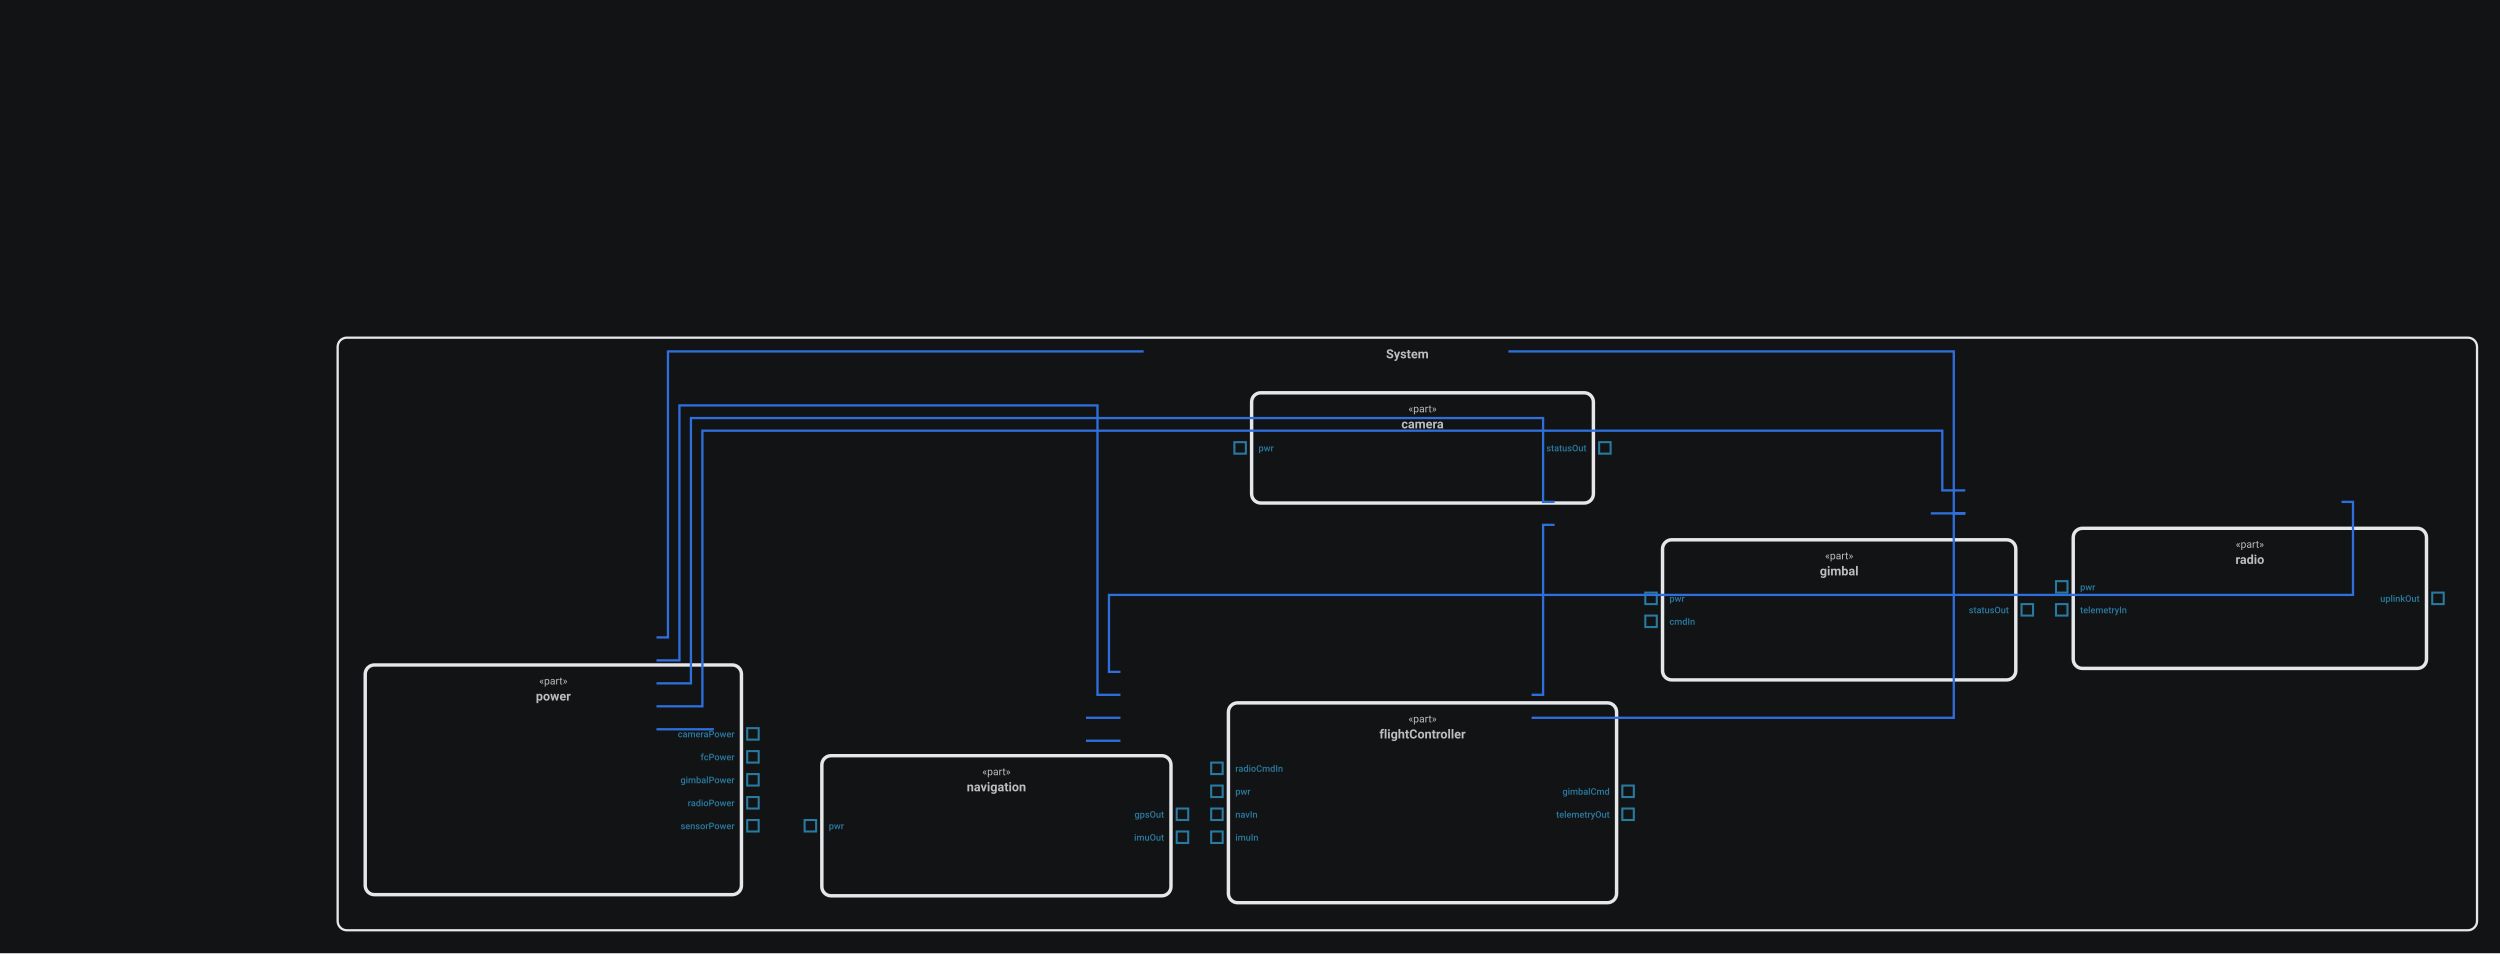
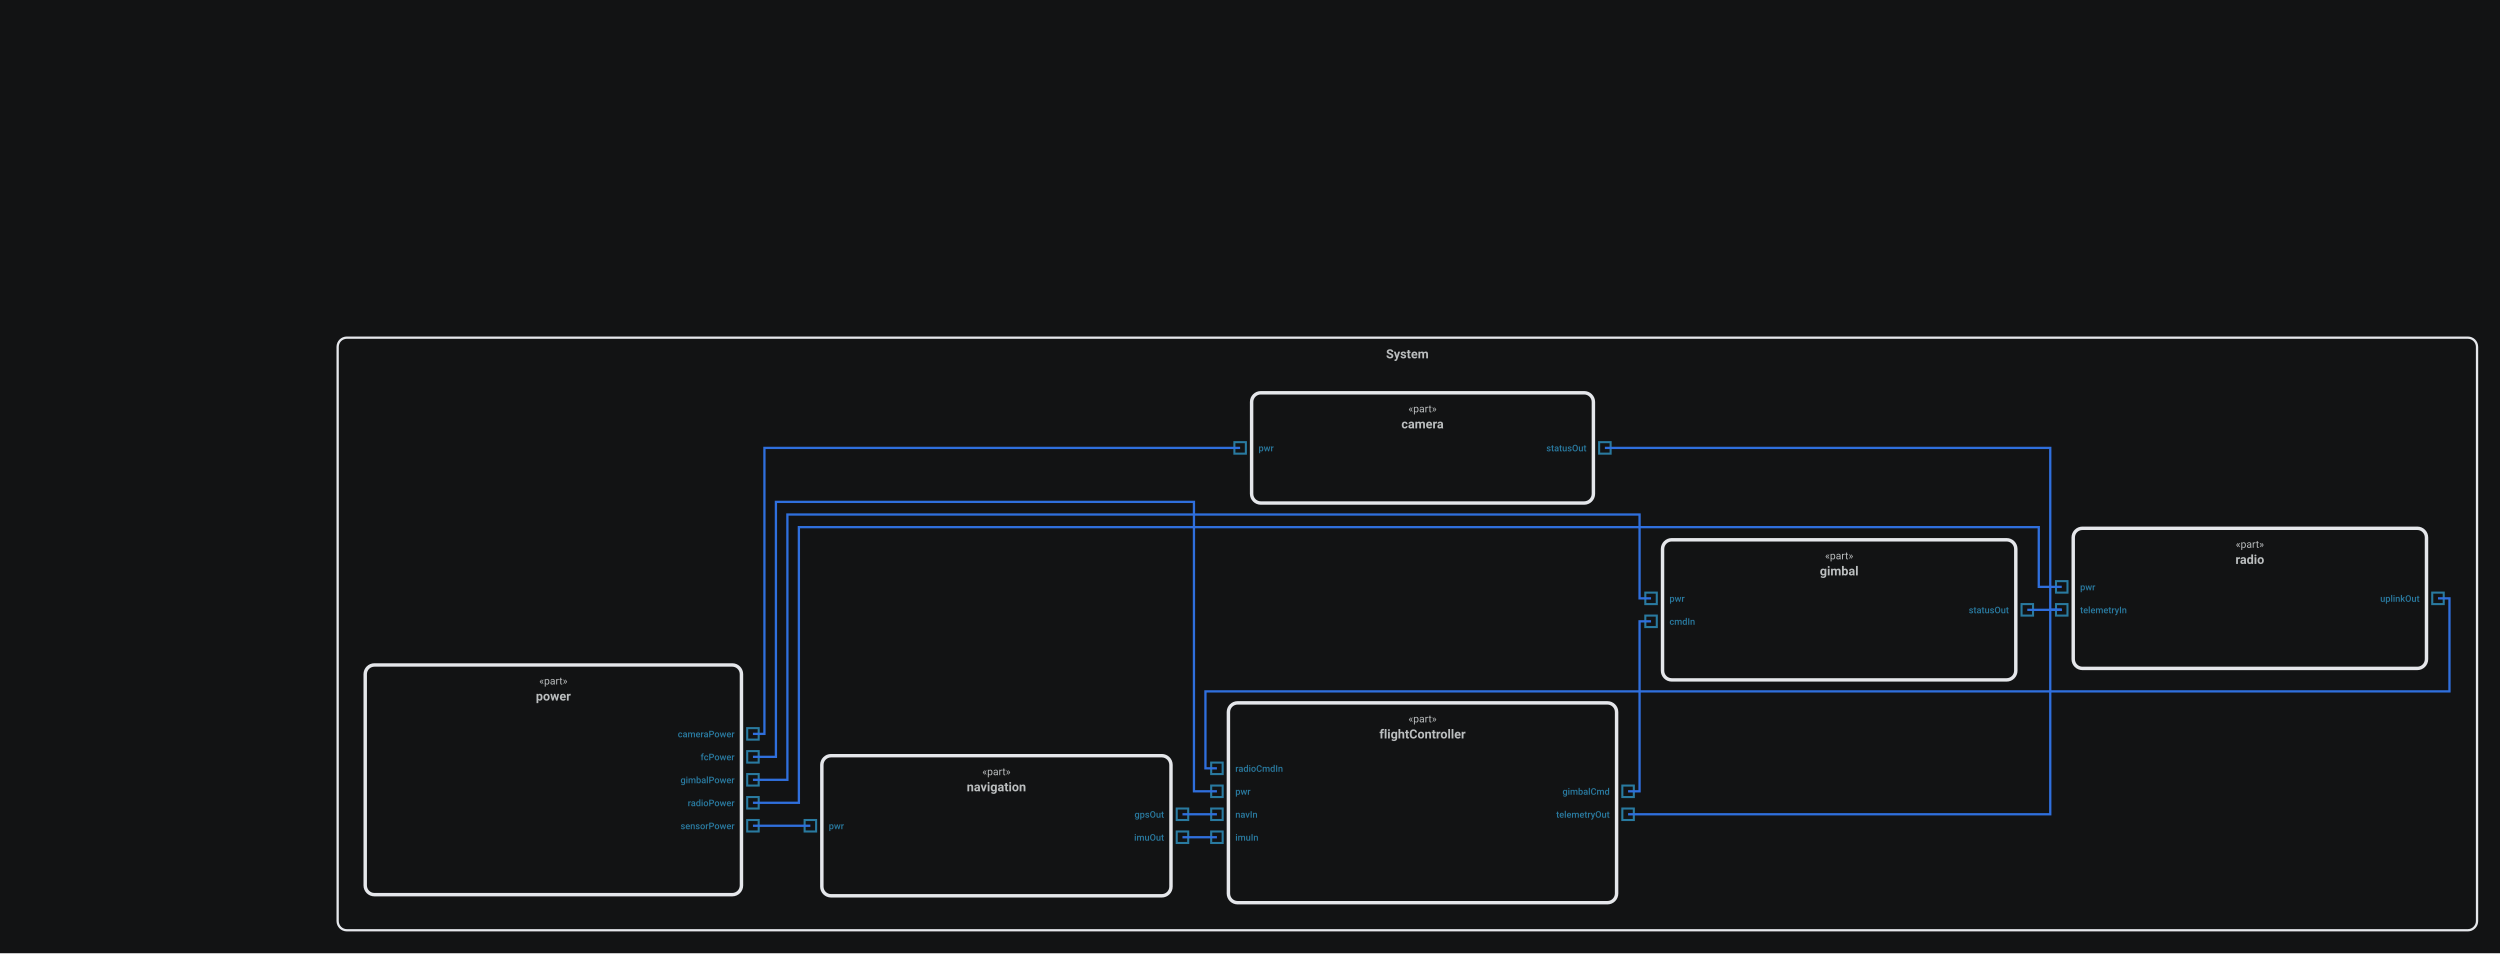
<svg xmlns="http://www.w3.org/2000/svg" width="2176.8" height="830" viewBox="0 0 2176.8 830">
  <rect x="0" y="0" width="2176.8" height="830" fill="rgb(18, 19, 20)" />
  <g>
    <g class="ibd-parts">
      <g transform="translate(294,294)" class="ibd-part definition-node ibd-container" data-element-name="System" data-bounds="294,294,1862.7999999999997,516" style="cursor: pointer;">
        <rect width="1862.8" height="516" rx="8" class="graph-node-background" data-original-stroke="#E5E7EB" data-original-width="2px" style="fill: rgb(18, 19, 20); stroke: rgb(229, 231, 235); stroke-width: 2px; stroke-dasharray: none;" />
        <rect width="1862.8" height="28" rx="6" y="0" style="fill: rgba(0, 0, 0, 0);stroke-width: 1px; " />
        <text x="931.4" y="18" text-anchor="middle" style="font-size: 11px; font-weight: bold; fill: rgb(187, 190, 191); font-family: &quot;Segoe WPC&quot;, &quot;Segoe UI&quot;, sans-serif, -apple-system, BlinkMacSystemFont, &quot;Segoe UI&quot;, Roboto, Oxygen, Ubuntu, Cantarell, sans-serif;">System</text>
      </g>
      <g transform="translate(1069.6,612)" class="ibd-part usage-node" data-element-name="flightController" data-bounds="1069.6,612,338,174" style="cursor: pointer;">
        <rect width="338" height="174" rx="8" data-original-stroke="#E5E7EB" data-original-width="3px" style="fill: rgb(18, 19, 20); stroke: rgb(229, 231, 235); stroke-width: 3px; stroke-dasharray: none;" />
        <rect y="0" width="338" height="33" style="fill: rgba(0, 0, 0, 0);stroke-width: 1px; " />
        <text x="169" y="17" text-anchor="middle" style="font-size: 9px; fill: rgb(187, 190, 191); font-family: &quot;Segoe WPC&quot;, &quot;Segoe UI&quot;, sans-serif, -apple-system, BlinkMacSystemFont, &quot;Segoe UI&quot;, Roboto, Oxygen, Ubuntu, Cantarell, sans-serif; font-weight: 400;">«part»</text>
        <text class="node-name-text" x="169" y="31" text-anchor="middle" style="font-size: 11px; font-weight: bold; fill: rgb(187, 190, 191); font-family: &quot;Segoe WPC&quot;, &quot;Segoe UI&quot;, sans-serif, -apple-system, BlinkMacSystemFont, &quot;Segoe UI&quot;, Roboto, Oxygen, Ubuntu, Cantarell, sans-serif;">flightController</text>
        <rect class="port-icon" x="-15" y="112" width="10" height="10" style="fill: none; stroke: rgb(41, 122, 160); stroke-width: 1.8px;" />
        <text x="6" y="120" text-anchor="start" style="font-size: 8px; font-weight: 500; fill: rgb(41, 122, 160); font-family: &quot;Segoe WPC&quot;, &quot;Segoe UI&quot;, sans-serif, -apple-system, BlinkMacSystemFont, &quot;Segoe UI&quot;, Roboto, Oxygen, Ubuntu, Cantarell, sans-serif;">imuIn</text>
        <rect class="port-icon" x="-15" y="92" width="10" height="10" style="fill: none; stroke: rgb(41, 122, 160); stroke-width: 1.8px;" />
        <text x="6" y="100" text-anchor="start" style="font-size: 8px; font-weight: 500; fill: rgb(41, 122, 160); font-family: &quot;Segoe WPC&quot;, &quot;Segoe UI&quot;, sans-serif, -apple-system, BlinkMacSystemFont, &quot;Segoe UI&quot;, Roboto, Oxygen, Ubuntu, Cantarell, sans-serif;">navIn</text>
        <rect class="port-icon" x="-15" y="72" width="10" height="10" style="fill: none; stroke: rgb(41, 122, 160); stroke-width: 1.8px;" />
        <text x="6" y="80" text-anchor="start" style="font-size: 8px; font-weight: 500; fill: rgb(41, 122, 160); font-family: &quot;Segoe WPC&quot;, &quot;Segoe UI&quot;, sans-serif, -apple-system, BlinkMacSystemFont, &quot;Segoe UI&quot;, Roboto, Oxygen, Ubuntu, Cantarell, sans-serif;">pwr</text>
        <rect class="port-icon" x="-15" y="52" width="10" height="10" style="fill: none; stroke: rgb(41, 122, 160); stroke-width: 1.8px;" />
        <text x="6" y="60" text-anchor="start" style="font-size: 8px; font-weight: 500; fill: rgb(41, 122, 160); font-family: &quot;Segoe WPC&quot;, &quot;Segoe UI&quot;, sans-serif, -apple-system, BlinkMacSystemFont, &quot;Segoe UI&quot;, Roboto, Oxygen, Ubuntu, Cantarell, sans-serif;">radioCmdIn</text>
        <rect class="port-icon" x="343" y="72" width="10" height="10" style="fill: none; stroke: rgb(41, 122, 160); stroke-width: 1.8px;" />
        <text x="332" y="80" text-anchor="end" style="font-size: 8px; font-weight: 500; fill: rgb(41, 122, 160); font-family: &quot;Segoe WPC&quot;, &quot;Segoe UI&quot;, sans-serif, -apple-system, BlinkMacSystemFont, &quot;Segoe UI&quot;, Roboto, Oxygen, Ubuntu, Cantarell, sans-serif;">gimbalCmd</text>
        <rect class="port-icon" x="343" y="92" width="10" height="10" style="fill: none; stroke: rgb(41, 122, 160); stroke-width: 1.8px;" />
        <text x="332" y="100" text-anchor="end" style="font-size: 8px; font-weight: 500; fill: rgb(41, 122, 160); font-family: &quot;Segoe WPC&quot;, &quot;Segoe UI&quot;, sans-serif, -apple-system, BlinkMacSystemFont, &quot;Segoe UI&quot;, Roboto, Oxygen, Ubuntu, Cantarell, sans-serif;">telemetryOut</text>
      </g>
      <g transform="translate(318,579)" class="ibd-part usage-node" data-element-name="power" data-bounds="318,579,327.6,200" style="cursor: pointer;">
        <rect width="327.6" height="200" rx="8" data-original-stroke="#E5E7EB" data-original-width="3px" style="fill: rgb(18, 19, 20); stroke: rgb(229, 231, 235); stroke-width: 3px; stroke-dasharray: none;" />
        <rect y="0" width="327.6" height="33" style="fill: rgba(0, 0, 0, 0);stroke-width: 1px; " />
        <text x="163.8" y="17" text-anchor="middle" style="font-size: 9px; fill: rgb(187, 190, 191); font-family: &quot;Segoe WPC&quot;, &quot;Segoe UI&quot;, sans-serif, -apple-system, BlinkMacSystemFont, &quot;Segoe UI&quot;, Roboto, Oxygen, Ubuntu, Cantarell, sans-serif; font-weight: 400;">«part»</text>
        <text class="node-name-text" x="163.8" y="31" text-anchor="middle" style="font-size: 11px; font-weight: bold; fill: rgb(187, 190, 191); font-family: &quot;Segoe WPC&quot;, &quot;Segoe UI&quot;, sans-serif, -apple-system, BlinkMacSystemFont, &quot;Segoe UI&quot;, Roboto, Oxygen, Ubuntu, Cantarell, sans-serif;">power</text>
        <rect class="port-icon" x="332.6" y="55" width="10" height="10" style="fill: none; stroke: rgb(41, 122, 160); stroke-width: 1.8px;" />
        <text x="321.6" y="63" text-anchor="end" style="font-size: 8px; font-weight: 500; fill: rgb(41, 122, 160); font-family: &quot;Segoe WPC&quot;, &quot;Segoe UI&quot;, sans-serif, -apple-system, BlinkMacSystemFont, &quot;Segoe UI&quot;, Roboto, Oxygen, Ubuntu, Cantarell, sans-serif;">cameraPower</text>
        <rect class="port-icon" x="332.6" y="75" width="10" height="10" style="fill: none; stroke: rgb(41, 122, 160); stroke-width: 1.8px;" />
        <text x="321.6" y="83" text-anchor="end" style="font-size: 8px; font-weight: 500; fill: rgb(41, 122, 160); font-family: &quot;Segoe WPC&quot;, &quot;Segoe UI&quot;, sans-serif, -apple-system, BlinkMacSystemFont, &quot;Segoe UI&quot;, Roboto, Oxygen, Ubuntu, Cantarell, sans-serif;">fcPower</text>
        <rect class="port-icon" x="332.6" y="95" width="10" height="10" style="fill: none; stroke: rgb(41, 122, 160); stroke-width: 1.8px;" />
        <text x="321.6" y="103" text-anchor="end" style="font-size: 8px; font-weight: 500; fill: rgb(41, 122, 160); font-family: &quot;Segoe WPC&quot;, &quot;Segoe UI&quot;, sans-serif, -apple-system, BlinkMacSystemFont, &quot;Segoe UI&quot;, Roboto, Oxygen, Ubuntu, Cantarell, sans-serif;">gimbalPower</text>
        <rect class="port-icon" x="332.6" y="115" width="10" height="10" style="fill: none; stroke: rgb(41, 122, 160); stroke-width: 1.8px;" />
        <text x="321.6" y="123" text-anchor="end" style="font-size: 8px; font-weight: 500; fill: rgb(41, 122, 160); font-family: &quot;Segoe WPC&quot;, &quot;Segoe UI&quot;, sans-serif, -apple-system, BlinkMacSystemFont, &quot;Segoe UI&quot;, Roboto, Oxygen, Ubuntu, Cantarell, sans-serif;">radioPower</text>
        <rect class="port-icon" x="332.6" y="135" width="10" height="10" style="fill: none; stroke: rgb(41, 122, 160); stroke-width: 1.8px;" />
        <text x="321.6" y="143" text-anchor="end" style="font-size: 8px; font-weight: 500; fill: rgb(41, 122, 160); font-family: &quot;Segoe WPC&quot;, &quot;Segoe UI&quot;, sans-serif, -apple-system, BlinkMacSystemFont, &quot;Segoe UI&quot;, Roboto, Oxygen, Ubuntu, Cantarell, sans-serif;">sensorPower</text>
      </g>
      <g transform="translate(1447.6,470)" class="ibd-part usage-node" data-element-name="gimbal" data-bounds="1447.6,470,307.6,122" style="cursor: pointer;">
        <rect width="307.6" height="122" rx="8" data-original-stroke="#E5E7EB" data-original-width="3px" style="fill: rgb(18, 19, 20); stroke: rgb(229, 231, 235); stroke-width: 3px; stroke-dasharray: none;" />
        <rect y="0" width="307.6" height="33" style="fill: rgba(0, 0, 0, 0);stroke-width: 1px; " />
        <text x="153.8" y="17" text-anchor="middle" style="font-size: 9px; fill: rgb(187, 190, 191); font-family: &quot;Segoe WPC&quot;, &quot;Segoe UI&quot;, sans-serif, -apple-system, BlinkMacSystemFont, &quot;Segoe UI&quot;, Roboto, Oxygen, Ubuntu, Cantarell, sans-serif; font-weight: 400;">«part»</text>
        <text class="node-name-text" x="153.8" y="31" text-anchor="middle" style="font-size: 11px; font-weight: bold; fill: rgb(187, 190, 191); font-family: &quot;Segoe WPC&quot;, &quot;Segoe UI&quot;, sans-serif, -apple-system, BlinkMacSystemFont, &quot;Segoe UI&quot;, Roboto, Oxygen, Ubuntu, Cantarell, sans-serif;">gimbal</text>
        <rect class="port-icon" x="-15" y="66" width="10" height="10" style="fill: none; stroke: rgb(41, 122, 160); stroke-width: 1.8px;" />
        <text x="6" y="74" text-anchor="start" style="font-size: 8px; font-weight: 500; fill: rgb(41, 122, 160); font-family: &quot;Segoe WPC&quot;, &quot;Segoe UI&quot;, sans-serif, -apple-system, BlinkMacSystemFont, &quot;Segoe UI&quot;, Roboto, Oxygen, Ubuntu, Cantarell, sans-serif;">cmdIn</text>
        <rect class="port-icon" x="-15" y="46" width="10" height="10" style="fill: none; stroke: rgb(41, 122, 160); stroke-width: 1.8px;" />
        <text x="6" y="54" text-anchor="start" style="font-size: 8px; font-weight: 500; fill: rgb(41, 122, 160); font-family: &quot;Segoe WPC&quot;, &quot;Segoe UI&quot;, sans-serif, -apple-system, BlinkMacSystemFont, &quot;Segoe UI&quot;, Roboto, Oxygen, Ubuntu, Cantarell, sans-serif;">pwr</text>
        <rect class="port-icon" x="312.6" y="56" width="10" height="10" style="fill: none; stroke: rgb(41, 122, 160); stroke-width: 1.8px;" />
        <text x="301.6" y="64" text-anchor="end" style="font-size: 8px; font-weight: 500; fill: rgb(41, 122, 160); font-family: &quot;Segoe WPC&quot;, &quot;Segoe UI&quot;, sans-serif, -apple-system, BlinkMacSystemFont, &quot;Segoe UI&quot;, Roboto, Oxygen, Ubuntu, Cantarell, sans-serif;">statusOut</text>
      </g>
      <g transform="translate(1805.2,460)" class="ibd-part usage-node" data-element-name="radio" data-bounds="1805.1999999999998,460,307.6,122" style="cursor: pointer;">
        <rect width="307.6" height="122" rx="8" data-original-stroke="#E5E7EB" data-original-width="3px" style="fill: rgb(18, 19, 20); stroke: rgb(229, 231, 235); stroke-width: 3px; stroke-dasharray: none;" />
        <rect y="0" width="307.6" height="33" style="fill: rgba(0, 0, 0, 0);stroke-width: 1px; " />
        <text x="153.8" y="17" text-anchor="middle" style="font-size: 9px; fill: rgb(187, 190, 191); font-family: &quot;Segoe WPC&quot;, &quot;Segoe UI&quot;, sans-serif, -apple-system, BlinkMacSystemFont, &quot;Segoe UI&quot;, Roboto, Oxygen, Ubuntu, Cantarell, sans-serif; font-weight: 400;">«part»</text>
        <text class="node-name-text" x="153.8" y="31" text-anchor="middle" style="font-size: 11px; font-weight: bold; fill: rgb(187, 190, 191); font-family: &quot;Segoe WPC&quot;, &quot;Segoe UI&quot;, sans-serif, -apple-system, BlinkMacSystemFont, &quot;Segoe UI&quot;, Roboto, Oxygen, Ubuntu, Cantarell, sans-serif;">radio</text>
        <rect class="port-icon" x="-15" y="66" width="10" height="10" style="fill: none; stroke: rgb(41, 122, 160); stroke-width: 1.8px;" />
        <text x="6" y="74" text-anchor="start" style="font-size: 8px; font-weight: 500; fill: rgb(41, 122, 160); font-family: &quot;Segoe WPC&quot;, &quot;Segoe UI&quot;, sans-serif, -apple-system, BlinkMacSystemFont, &quot;Segoe UI&quot;, Roboto, Oxygen, Ubuntu, Cantarell, sans-serif;">telemetryIn</text>
        <rect class="port-icon" x="-15" y="46" width="10" height="10" style="fill: none; stroke: rgb(41, 122, 160); stroke-width: 1.8px;" />
        <text x="6" y="54" text-anchor="start" style="font-size: 8px; font-weight: 500; fill: rgb(41, 122, 160); font-family: &quot;Segoe WPC&quot;, &quot;Segoe UI&quot;, sans-serif, -apple-system, BlinkMacSystemFont, &quot;Segoe UI&quot;, Roboto, Oxygen, Ubuntu, Cantarell, sans-serif;">pwr</text>
        <rect class="port-icon" x="312.6" y="56" width="10" height="10" style="fill: none; stroke: rgb(41, 122, 160); stroke-width: 1.8px;" />
        <text x="301.6" y="64" text-anchor="end" style="font-size: 8px; font-weight: 500; fill: rgb(41, 122, 160); font-family: &quot;Segoe WPC&quot;, &quot;Segoe UI&quot;, sans-serif, -apple-system, BlinkMacSystemFont, &quot;Segoe UI&quot;, Roboto, Oxygen, Ubuntu, Cantarell, sans-serif;">uplinkOut</text>
      </g>
      <g transform="translate(715.6,658)" class="ibd-part usage-node" data-element-name="navigation" data-bounds="715.6,658,304,122" style="cursor: pointer;">
        <rect width="304" height="122" rx="8" data-original-stroke="#E5E7EB" data-original-width="3px" style="fill: rgb(18, 19, 20); stroke: rgb(229, 231, 235); stroke-width: 3px; stroke-dasharray: none;" />
        <rect y="0" width="304" height="33" style="fill: rgba(0, 0, 0, 0);stroke-width: 1px; " />
        <text x="152" y="17" text-anchor="middle" style="font-size: 9px; fill: rgb(187, 190, 191); font-family: &quot;Segoe WPC&quot;, &quot;Segoe UI&quot;, sans-serif, -apple-system, BlinkMacSystemFont, &quot;Segoe UI&quot;, Roboto, Oxygen, Ubuntu, Cantarell, sans-serif; font-weight: 400;">«part»</text>
        <text class="node-name-text" x="152" y="31" text-anchor="middle" style="font-size: 11px; font-weight: bold; fill: rgb(187, 190, 191); font-family: &quot;Segoe WPC&quot;, &quot;Segoe UI&quot;, sans-serif, -apple-system, BlinkMacSystemFont, &quot;Segoe UI&quot;, Roboto, Oxygen, Ubuntu, Cantarell, sans-serif;">navigation</text>
        <rect class="port-icon" x="-15" y="56" width="10" height="10" style="fill: none; stroke: rgb(41, 122, 160); stroke-width: 1.8px;" />
        <text x="6" y="64" text-anchor="start" style="font-size: 8px; font-weight: 500; fill: rgb(41, 122, 160); font-family: &quot;Segoe WPC&quot;, &quot;Segoe UI&quot;, sans-serif, -apple-system, BlinkMacSystemFont, &quot;Segoe UI&quot;, Roboto, Oxygen, Ubuntu, Cantarell, sans-serif;">pwr</text>
        <rect class="port-icon" x="309" y="46" width="10" height="10" style="fill: none; stroke: rgb(41, 122, 160); stroke-width: 1.8px;" />
        <text x="298" y="54" text-anchor="end" style="font-size: 8px; font-weight: 500; fill: rgb(41, 122, 160); font-family: &quot;Segoe WPC&quot;, &quot;Segoe UI&quot;, sans-serif, -apple-system, BlinkMacSystemFont, &quot;Segoe UI&quot;, Roboto, Oxygen, Ubuntu, Cantarell, sans-serif;">gpsOut</text>
        <rect class="port-icon" x="309" y="66" width="10" height="10" style="fill: none; stroke: rgb(41, 122, 160); stroke-width: 1.8px;" />
        <text x="298" y="74" text-anchor="end" style="font-size: 8px; font-weight: 500; fill: rgb(41, 122, 160); font-family: &quot;Segoe WPC&quot;, &quot;Segoe UI&quot;, sans-serif, -apple-system, BlinkMacSystemFont, &quot;Segoe UI&quot;, Roboto, Oxygen, Ubuntu, Cantarell, sans-serif;">imuOut</text>
      </g>
      <g transform="translate(1089.8,342)" class="ibd-part usage-node" data-element-name="camera" data-bounds="1089.8,342,297.6,96" style="cursor: pointer;">
        <rect width="297.6" height="96" rx="8" data-original-stroke="#E5E7EB" data-original-width="3px" style="fill: rgb(18, 19, 20); stroke: rgb(229, 231, 235); stroke-width: 3px; stroke-dasharray: none;" />
        <rect y="0" width="297.6" height="33" style="fill: rgba(0, 0, 0, 0);stroke-width: 1px; " />
        <text x="148.8" y="17" text-anchor="middle" style="font-size: 9px; fill: rgb(187, 190, 191); font-family: &quot;Segoe WPC&quot;, &quot;Segoe UI&quot;, sans-serif, -apple-system, BlinkMacSystemFont, &quot;Segoe UI&quot;, Roboto, Oxygen, Ubuntu, Cantarell, sans-serif; font-weight: 400;">«part»</text>
        <text class="node-name-text" x="148.8" y="31" text-anchor="middle" style="font-size: 11px; font-weight: bold; fill: rgb(187, 190, 191); font-family: &quot;Segoe WPC&quot;, &quot;Segoe UI&quot;, sans-serif, -apple-system, BlinkMacSystemFont, &quot;Segoe UI&quot;, Roboto, Oxygen, Ubuntu, Cantarell, sans-serif;">camera</text>
        <rect class="port-icon" x="-15" y="43" width="10" height="10" style="fill: none; stroke: rgb(41, 122, 160); stroke-width: 1.8px;" />
        <text x="6" y="51" text-anchor="start" style="font-size: 8px; font-weight: 500; fill: rgb(41, 122, 160); font-family: &quot;Segoe WPC&quot;, &quot;Segoe UI&quot;, sans-serif, -apple-system, BlinkMacSystemFont, &quot;Segoe UI&quot;, Roboto, Oxygen, Ubuntu, Cantarell, sans-serif;">pwr</text>
        <rect class="port-icon" x="302.6" y="43" width="10" height="10" style="fill: none; stroke: rgb(41, 122, 160); stroke-width: 1.8px;" />
        <text x="291.6" y="51" text-anchor="end" style="font-size: 8px; font-weight: 500; fill: rgb(41, 122, 160); font-family: &quot;Segoe WPC&quot;, &quot;Segoe UI&quot;, sans-serif, -apple-system, BlinkMacSystemFont, &quot;Segoe UI&quot;, Roboto, Oxygen, Ubuntu, Cantarell, sans-serif;">statusOut</text>
      </g>
    </g>
    <g class="ibd-connectors">
-       <path d="M945.6,625 L975.6,625" class="ibd-connector" data-connector-id="edge-0" data-source="ConnectedBlocks.System.navigation.gpsOut" data-target="ConnectedBlocks.System.flightController.navIn" data-route-points="945.6,625 975.6,625" style="stroke: rgb(47, 111, 221); stroke-width: 2px; fill: none; " />
-       <path d="M945.6,645 L975.6,645" class="ibd-connector" data-connector-id="edge-1" data-source="ConnectedBlocks.System.navigation.imuOut" data-target="ConnectedBlocks.System.flightController.imuIn" data-route-points="945.6,645 975.6,645" style="stroke: rgb(47, 111, 221); stroke-width: 2px; fill: none; " />
-       <path d="M2038.8,437 L2048.8,437 L2048.8,518 L965.6,518 L965.6,585 L975.6,585" class="ibd-connector" data-connector-id="edge-2" data-source="ConnectedBlocks.System.radio.uplinkOut" data-target="ConnectedBlocks.System.flightController.radioCmdIn" data-route-points="2038.7999999999997,437 2048.7999999999997,437 2048.7999999999997,518 965.6,518 965.6,585 975.6,585" style="stroke: rgb(47, 111, 221); stroke-width: 2px; fill: none; " />
-       <path d="M1333.6,605 L1343.6,605 L1343.6,457 L1353.6,457" class="ibd-connector" data-connector-id="edge-3" data-source="ConnectedBlocks.System.flightController.gimbalCmd" data-target="ConnectedBlocks.System.gimbal.cmdIn" data-route-points="1333.6,605 1343.6,605 1343.6,457 1353.6,457" style="stroke: rgb(47, 111, 221); stroke-width: 2px; fill: none; " />
-       <path d="M1333.6,625 L1701.2,625 L1701.2,447 L1711.2,447" class="ibd-connector" data-connector-id="edge-4" data-source="ConnectedBlocks.System.flightController.telemetryOut" data-target="ConnectedBlocks.System.radio.telemetryIn" data-route-points="1333.6,625 1701.1999999999998,625 1701.1999999999998,447 1711.1999999999998,447" style="stroke: rgb(47, 111, 221); stroke-width: 2px; fill: none; " />
-       <path d="M1681.2,447 L1711.2,447" class="ibd-connector" data-connector-id="edge-5" data-source="ConnectedBlocks.System.gimbal.statusOut" data-target="ConnectedBlocks.System.radio.telemetryIn" data-route-points="1681.1999999999998,447 1711.1999999999998,447" style="stroke: rgb(47, 111, 221); stroke-width: 2px; fill: none; " />
-       <path d="M1313.4,306 L1701.2,306 L1701.2,447 L1711.2,447" class="ibd-connector" data-connector-id="edge-6" data-source="ConnectedBlocks.System.camera.statusOut" data-target="ConnectedBlocks.System.radio.telemetryIn" data-route-points="1313.4,306 1701.1999999999998,306 1701.1999999999998,447 1711.1999999999998,447" style="stroke: rgb(47, 111, 221); stroke-width: 2px; fill: none; " />
-       <path d="M571.6,575 L591.6,575 L591.6,353 L955.6,353 L955.6,605 L975.6,605" class="ibd-connector" data-connector-id="edge-7" data-source="ConnectedBlocks.System.power.fcPower" data-target="ConnectedBlocks.System.flightController.pwr" data-route-points="571.6,575 591.6,575 591.6,353 955.6,353 955.6,605 975.6,605" style="stroke: rgb(47, 111, 221); stroke-width: 2px; fill: none; " />
-       <path d="M571.6,635 L621.6,635" class="ibd-connector" data-connector-id="edge-8" data-source="ConnectedBlocks.System.power.sensorPower" data-target="ConnectedBlocks.System.navigation.pwr" data-route-points="571.6,635 621.6,635" style="stroke: rgb(47, 111, 221); stroke-width: 2px; fill: none; " />
-       <path d="M571.6,615 L611.6,615 L611.6,375 L1691.2,375 L1691.2,427 L1711.2,427" class="ibd-connector" data-connector-id="edge-9" data-source="ConnectedBlocks.System.power.radioPower" data-target="ConnectedBlocks.System.radio.pwr" data-route-points="571.6,615 611.6,615 611.6,375 1691.1999999999998,375 1691.1999999999998,427 1711.1999999999998,427" style="stroke: rgb(47, 111, 221); stroke-width: 2px; fill: none; " />
-       <path d="M571.6,595 L601.6,595 L601.6,364 L1343.6,364 L1343.6,437 L1353.6,437" class="ibd-connector" data-connector-id="edge-10" data-source="ConnectedBlocks.System.power.gimbalPower" data-target="ConnectedBlocks.System.gimbal.pwr" data-route-points="571.6,595 601.6,595 601.6,364 1343.6,364 1343.6,437 1353.6,437" style="stroke: rgb(47, 111, 221); stroke-width: 2px; fill: none; " />
-       <path d="M571.6,555 L581.6,555 L581.6,306 L995.8,306" class="ibd-connector" data-connector-id="edge-11" data-source="ConnectedBlocks.System.power.cameraPower" data-target="ConnectedBlocks.System.camera.pwr" data-route-points="571.6,555 581.6,555 581.6,306 995.8,306" style="stroke: rgb(47, 111, 221); stroke-width: 2px; fill: none; " />
+       <path d="M1029.6,709 L1059.6,709" class="ibd-connector" data-connector-id="edge-0" data-source="ConnectedBlocks.System.navigation.gpsOut" data-target="ConnectedBlocks.System.flightController.navIn" data-route-points="1029.6,709 1059.6,709" style="stroke: rgb(47, 111, 221); stroke-width: 2px; fill: none; " />
+       <path d="M1029.6,729 L1059.6,729" class="ibd-connector" data-connector-id="edge-1" data-source="ConnectedBlocks.System.navigation.imuOut" data-target="ConnectedBlocks.System.flightController.imuIn" data-route-points="1029.6,729 1059.6,729" style="stroke: rgb(47, 111, 221); stroke-width: 2px; fill: none; " />
+       <path d="M2122.8,521 L2132.8,521 L2132.8,602 L1049.6,602 L1049.6,669 L1059.6,669" class="ibd-connector" data-connector-id="edge-2" data-source="ConnectedBlocks.System.radio.uplinkOut" data-target="ConnectedBlocks.System.flightController.radioCmdIn" data-route-points="2122.7999999999997,521 2132.7999999999997,521 2132.7999999999997,602 1049.6,602 1049.6,669 1059.6,669" style="stroke: rgb(47, 111, 221); stroke-width: 2px; fill: none; " />
+       <path d="M1417.6,689 L1427.6,689 L1427.6,541 L1437.6,541" class="ibd-connector" data-connector-id="edge-3" data-source="ConnectedBlocks.System.flightController.gimbalCmd" data-target="ConnectedBlocks.System.gimbal.cmdIn" data-route-points="1417.6,689 1427.6,689 1427.6,541 1437.6,541" style="stroke: rgb(47, 111, 221); stroke-width: 2px; fill: none; " />
+       <path d="M1417.6,709 L1785.2,709 L1785.2,531 L1795.2,531" class="ibd-connector" data-connector-id="edge-4" data-source="ConnectedBlocks.System.flightController.telemetryOut" data-target="ConnectedBlocks.System.radio.telemetryIn" data-route-points="1417.6,709 1785.1999999999998,709 1785.1999999999998,531 1795.1999999999998,531" style="stroke: rgb(47, 111, 221); stroke-width: 2px; fill: none; " />
+       <path d="M1765.2,531 L1795.2,531" class="ibd-connector" data-connector-id="edge-5" data-source="ConnectedBlocks.System.gimbal.statusOut" data-target="ConnectedBlocks.System.radio.telemetryIn" data-route-points="1765.1999999999998,531 1795.1999999999998,531" style="stroke: rgb(47, 111, 221); stroke-width: 2px; fill: none; " />
+       <path d="M1397.4,390 L1785.2,390 L1785.2,531 L1795.2,531" class="ibd-connector" data-connector-id="edge-6" data-source="ConnectedBlocks.System.camera.statusOut" data-target="ConnectedBlocks.System.radio.telemetryIn" data-route-points="1397.4,390 1785.1999999999998,390 1785.1999999999998,531 1795.1999999999998,531" style="stroke: rgb(47, 111, 221); stroke-width: 2px; fill: none; " />
+       <path d="M655.6,659 L675.6,659 L675.6,437 L1039.6,437 L1039.6,689 L1059.6,689" class="ibd-connector" data-connector-id="edge-7" data-source="ConnectedBlocks.System.power.fcPower" data-target="ConnectedBlocks.System.flightController.pwr" data-route-points="655.6,659 675.6,659 675.6,437 1039.6,437 1039.6,689 1059.6,689" style="stroke: rgb(47, 111, 221); stroke-width: 2px; fill: none; " />
+       <path d="M655.6,719 L705.6,719" class="ibd-connector" data-connector-id="edge-8" data-source="ConnectedBlocks.System.power.sensorPower" data-target="ConnectedBlocks.System.navigation.pwr" data-route-points="655.6,719 705.6,719" style="stroke: rgb(47, 111, 221); stroke-width: 2px; fill: none; " />
+       <path d="M655.6,699 L695.6,699 L695.6,459 L1775.2,459 L1775.2,511 L1795.2,511" class="ibd-connector" data-connector-id="edge-9" data-source="ConnectedBlocks.System.power.radioPower" data-target="ConnectedBlocks.System.radio.pwr" data-route-points="655.6,699 695.6,699 695.6,459 1775.1999999999998,459 1775.1999999999998,511 1795.1999999999998,511" style="stroke: rgb(47, 111, 221); stroke-width: 2px; fill: none; " />
+       <path d="M655.6,679 L685.6,679 L685.6,448 L1427.6,448 L1427.6,521 L1437.6,521" class="ibd-connector" data-connector-id="edge-10" data-source="ConnectedBlocks.System.power.gimbalPower" data-target="ConnectedBlocks.System.gimbal.pwr" data-route-points="655.6,679 685.6,679 685.6,448 1427.6,448 1427.6,521 1437.6,521" style="stroke: rgb(47, 111, 221); stroke-width: 2px; fill: none; " />
+       <path d="M655.6,639 L665.6,639 L665.6,390 L1079.8,390" class="ibd-connector" data-connector-id="edge-11" data-source="ConnectedBlocks.System.power.cameraPower" data-target="ConnectedBlocks.System.camera.pwr" data-route-points="655.6,639 665.6,639 665.6,390 1079.8,390" style="stroke: rgb(47, 111, 221); stroke-width: 2px; fill: none; " />
    </g>
    <g class="ibd-connector-labels" />
  </g>
  <defs>
    <marker id="ibd-flow-arrow" viewBox="0 -5 10 10" refX="10" refY="0" markerWidth="8" markerHeight="8" orient="auto">
      <path d="M0,-4L10,0L0,4Z" style="stroke-width: 1px; fill: rgb(47, 111, 221); " />
    </marker>
    <marker id="ibd-interface-arrow" viewBox="0 -5 10 10" refX="10" refY="0" markerWidth="8" markerHeight="8" orient="auto">
      <path d="M0,-4L10,0L0,4Z" style="stroke: rgb(47, 111, 221); stroke-width: 1.5px; fill: none; " />
    </marker>
    <marker id="ibd-connection-dot" viewBox="0 0 10 10" refX="5" refY="5" markerWidth="5" markerHeight="5">
      <circle cx="5" cy="5" r="4" style="stroke-width: 1px; fill: rgb(47, 111, 221); " />
    </marker>
    <marker id="ibd-port-connector" viewBox="0 0 8 8" refX="4" refY="4" markerWidth="4" markerHeight="4">
      <rect x="1" y="1" width="6" height="6" style="fill: rgb(173, 128, 215);stroke-width: 1px; " />
    </marker>
  </defs>
</svg>
